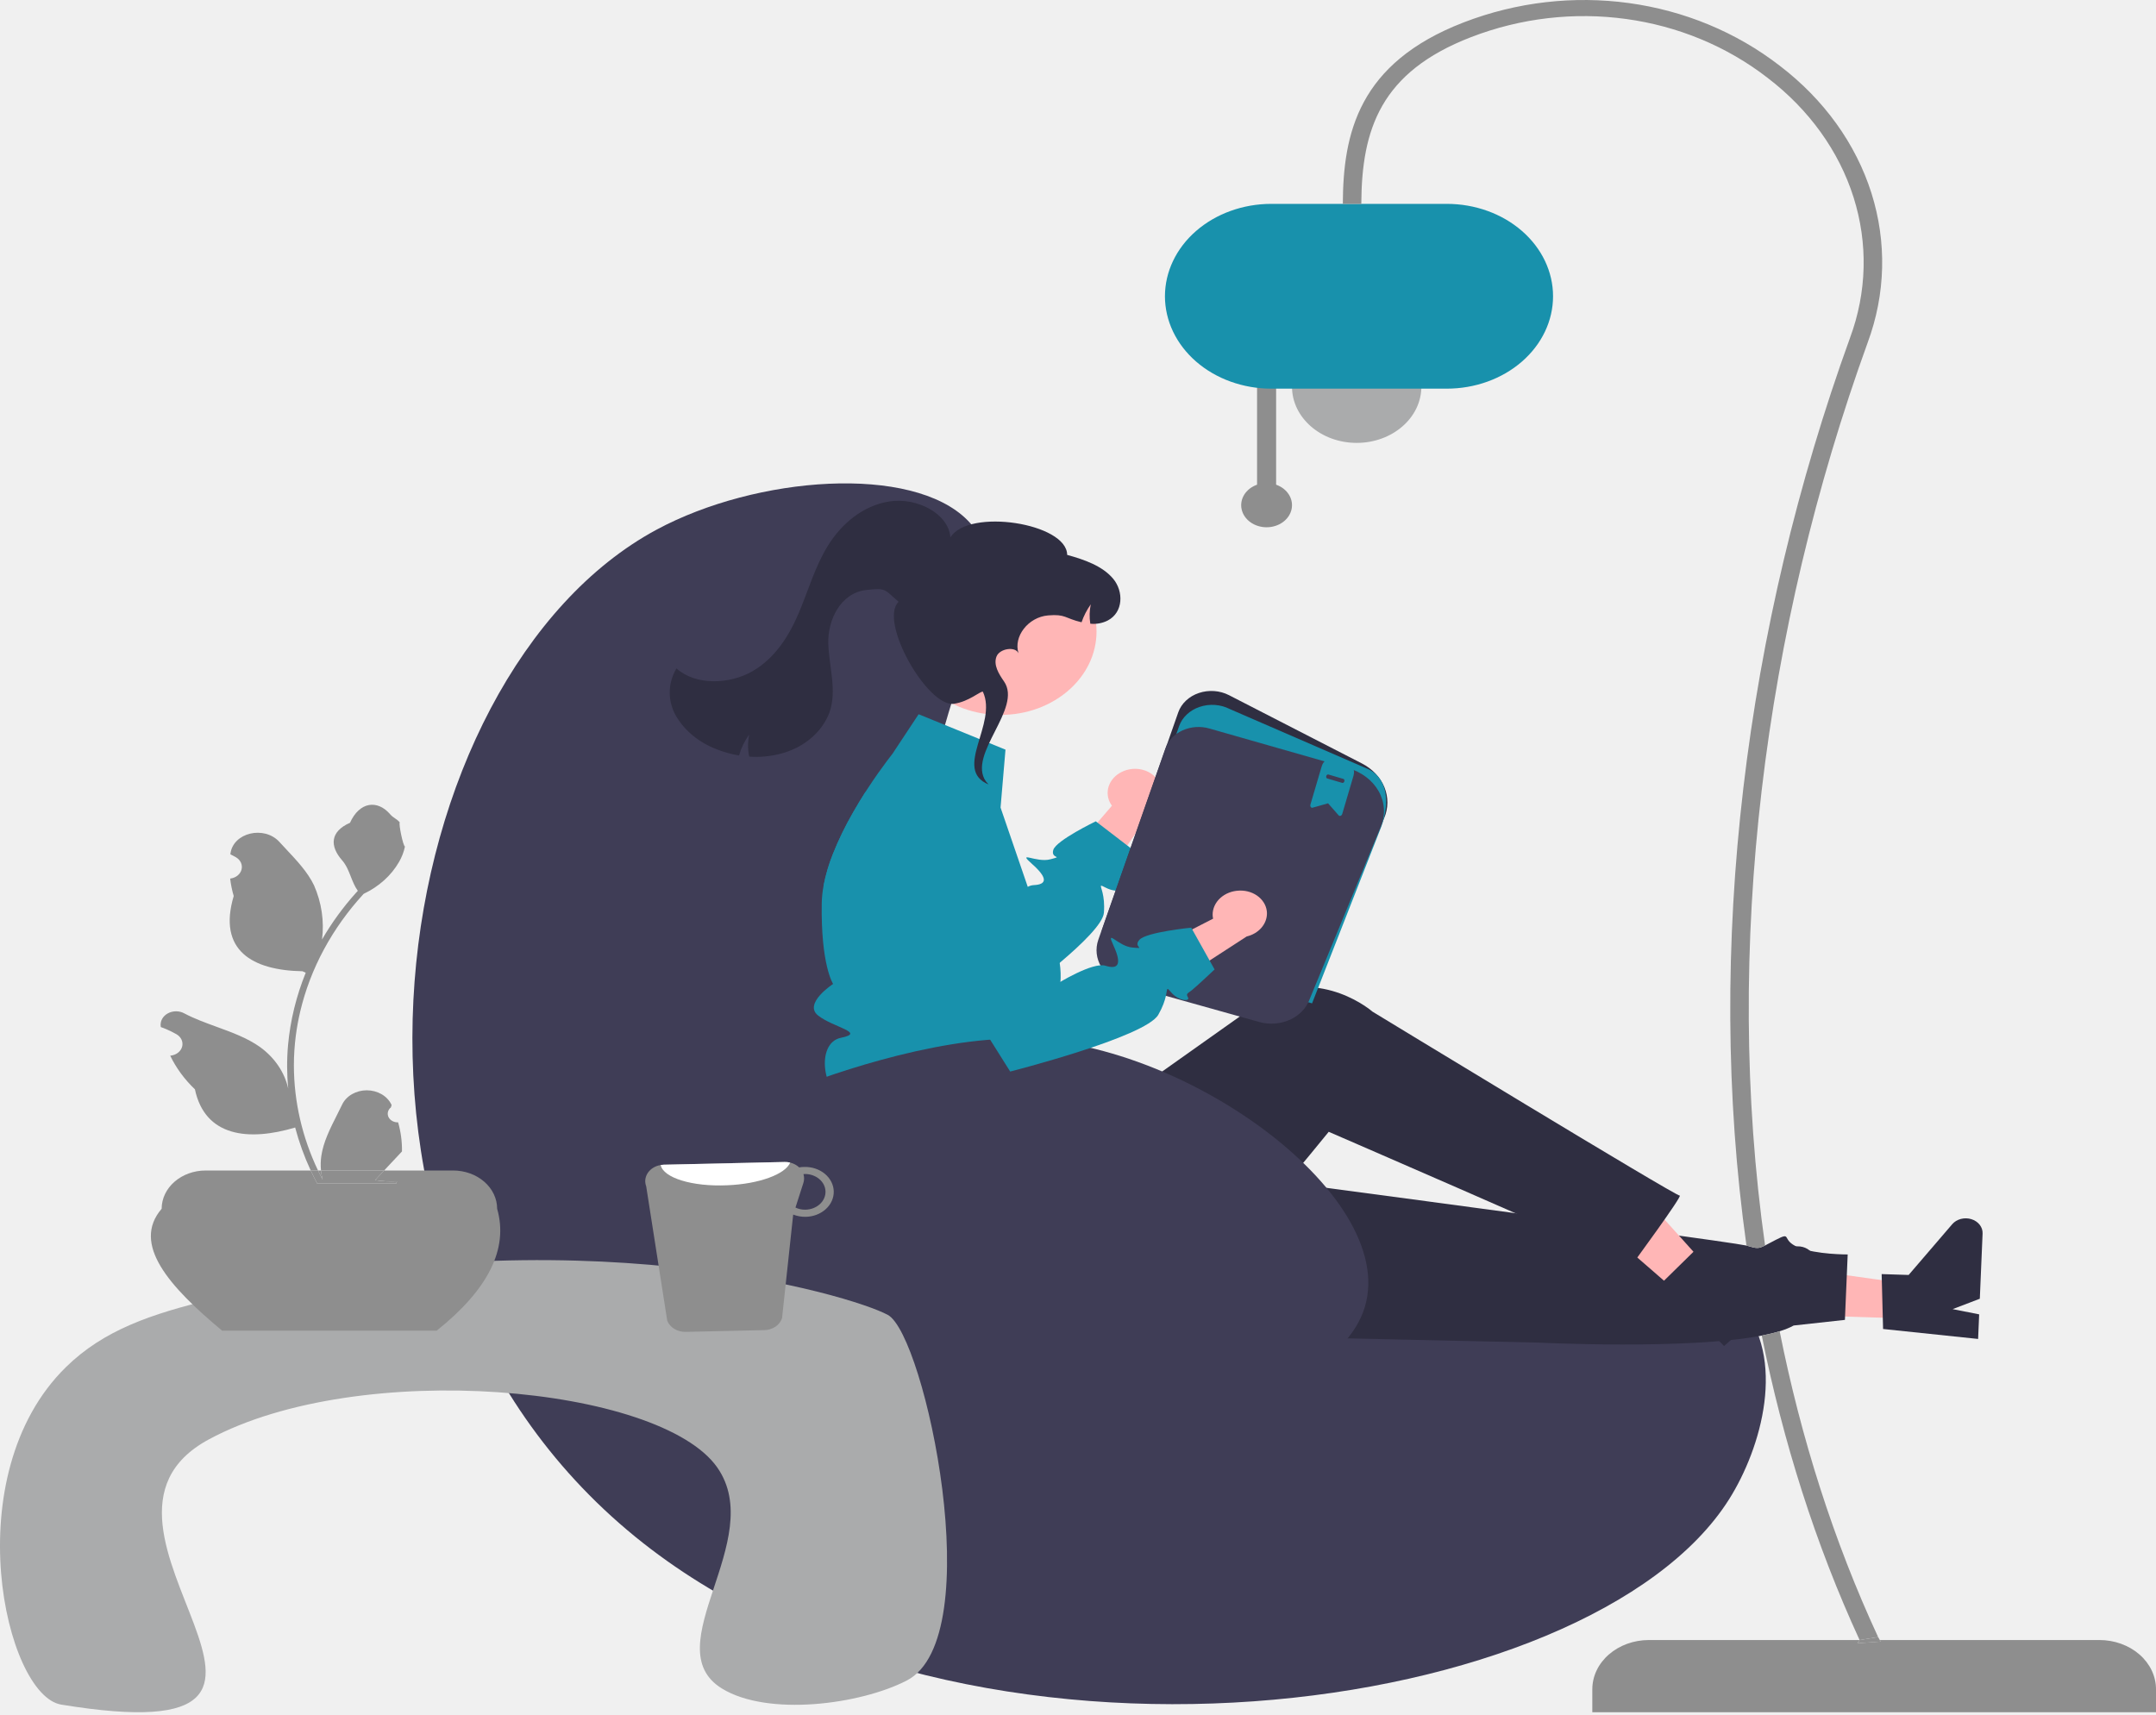
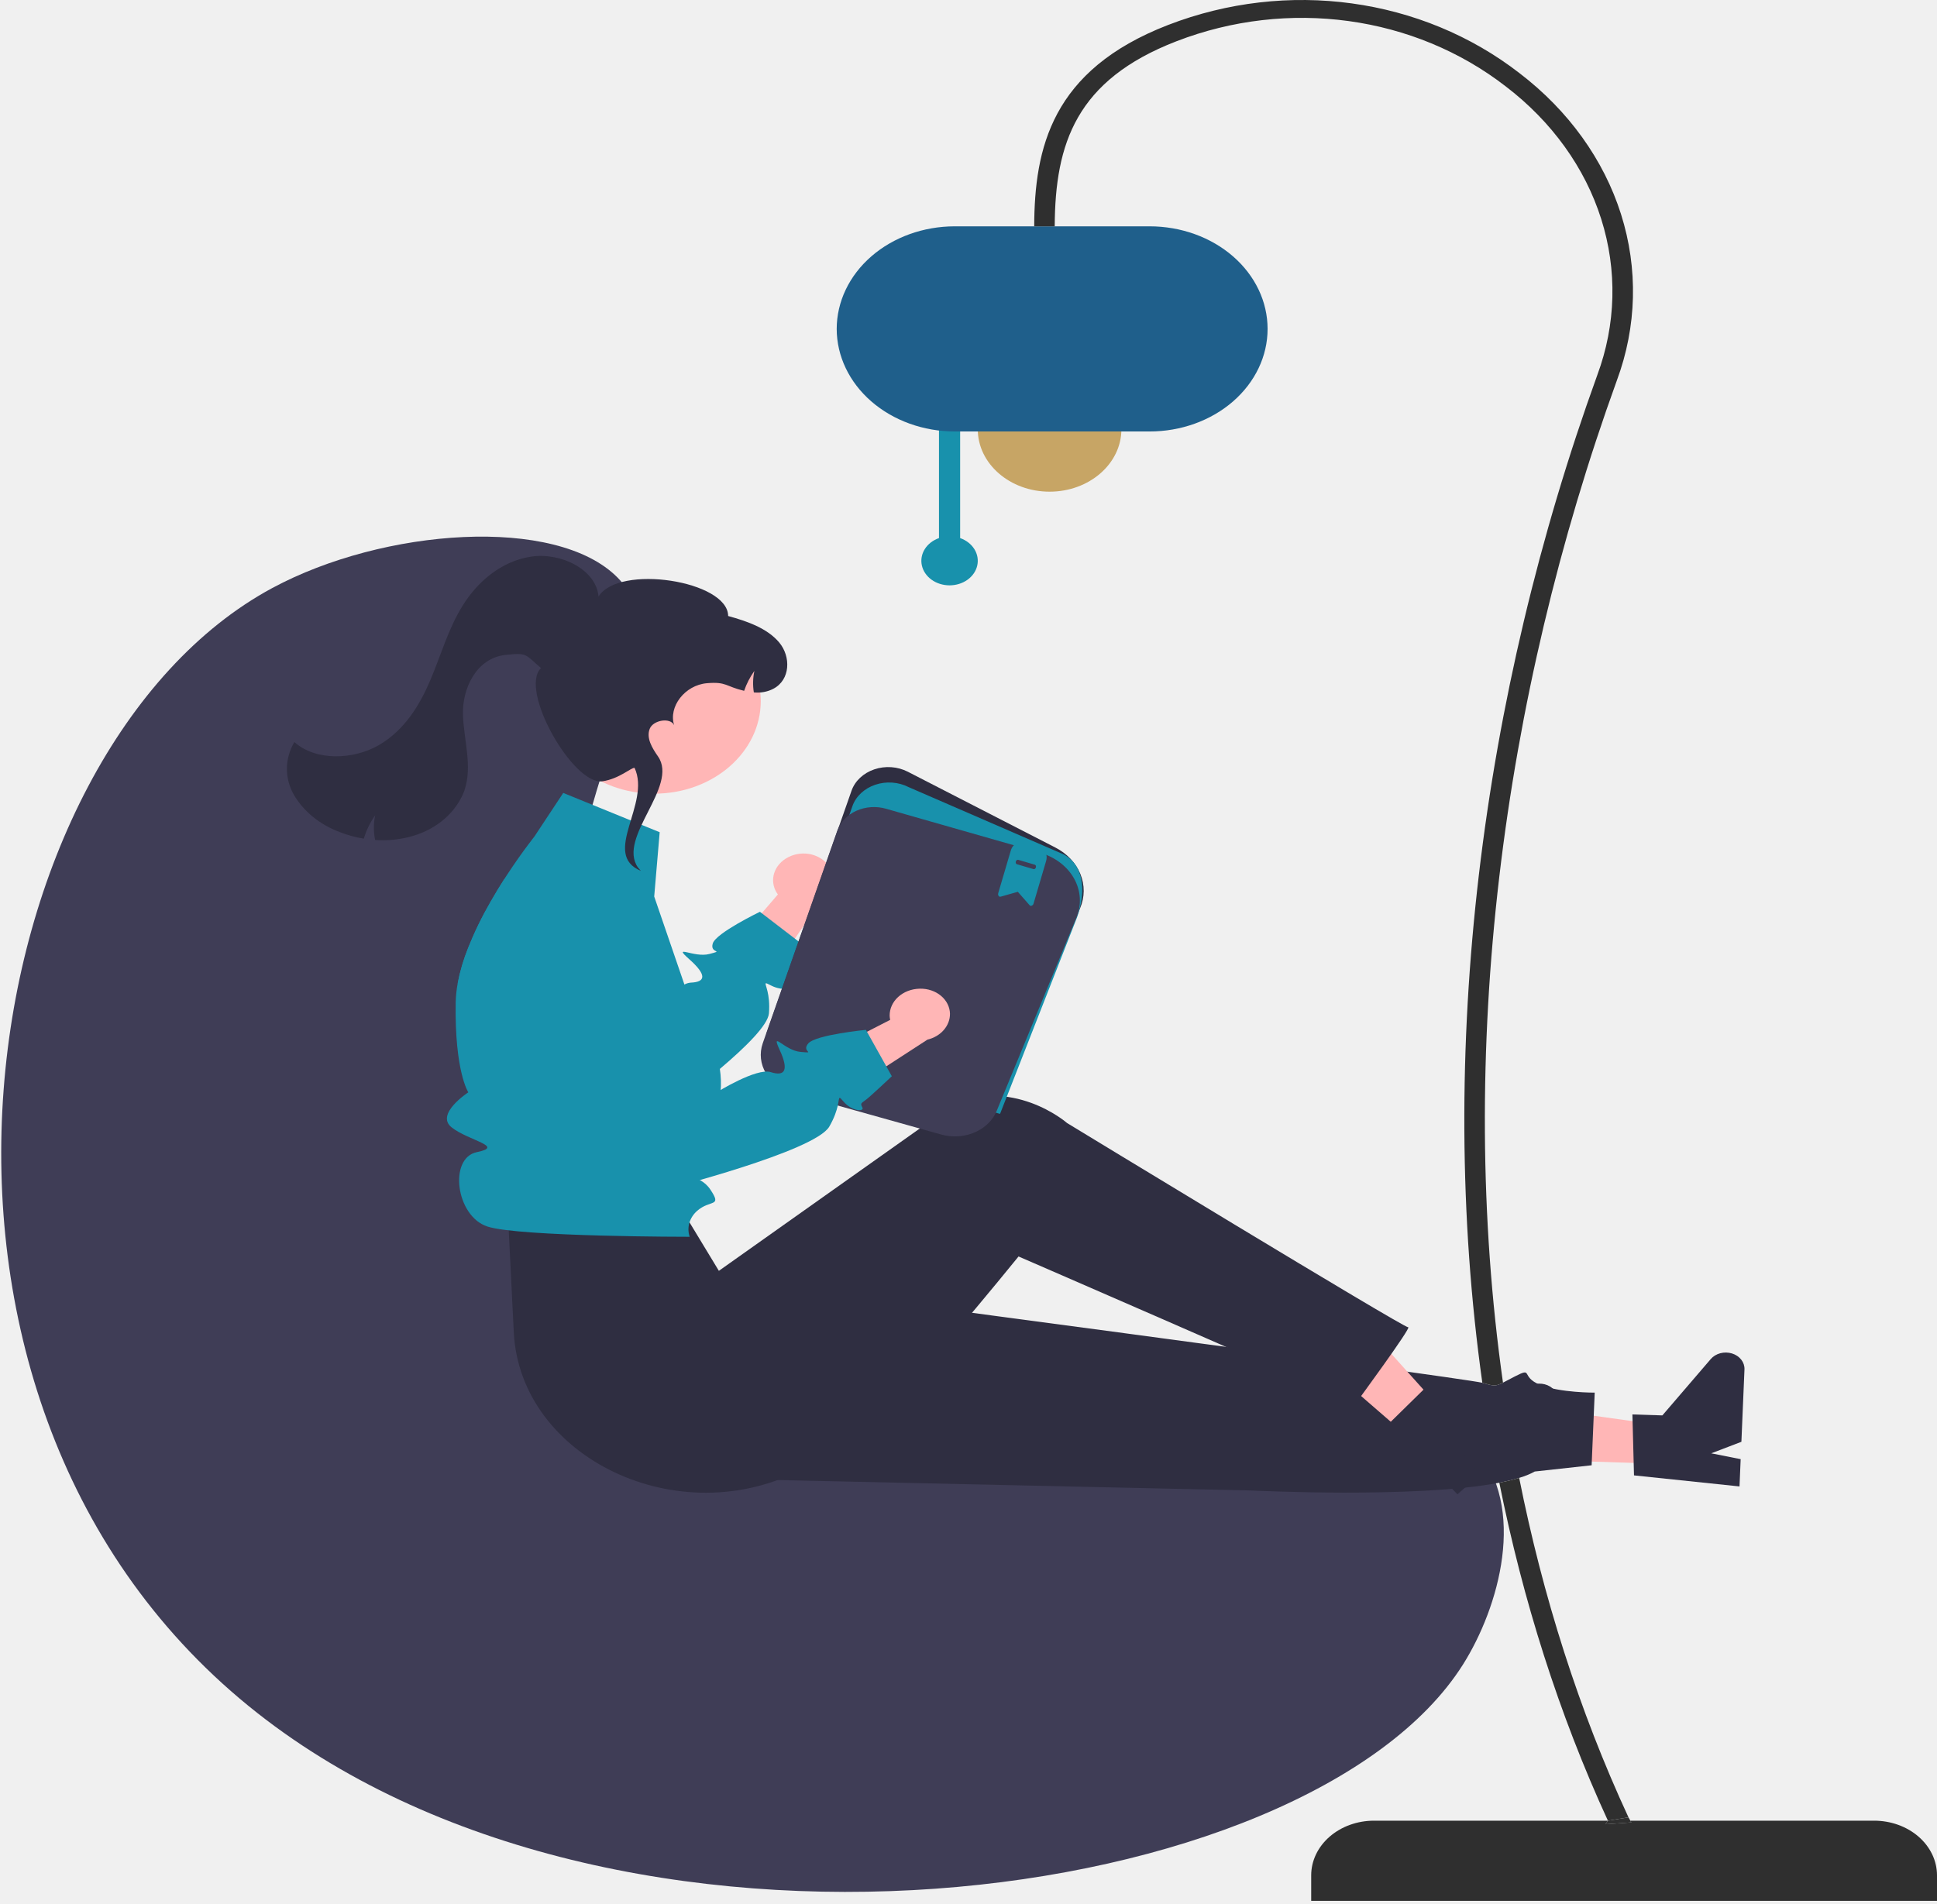
- <svg xmlns="http://www.w3.org/2000/svg" width="650" height="517" viewBox="0 0 650 517" fill="none">
-   <path d="M409.019 133.549C419.789 133.549 428.52 125.956 428.52 116.59C428.52 107.224 419.789 99.631 409.019 99.631C398.248 99.631 389.517 107.224 389.517 116.59C389.517 125.956 398.248 133.549 409.019 133.549Z" fill="#AAABAC" />
-   <path d="M378.985 146.154V114.021H384.73V146.154C386.378 146.734 387.743 147.794 388.591 149.153C389.439 150.512 389.717 152.085 389.377 153.603C389.038 155.12 388.102 156.488 386.73 157.471C385.358 158.454 383.635 158.992 381.858 158.992C380.08 158.992 378.357 158.454 376.985 157.471C375.613 156.488 374.677 155.12 374.338 153.603C373.998 152.085 374.276 150.512 375.124 149.153C375.972 147.794 377.337 146.734 378.985 146.154Z" fill="#8E8E8E" />
-   <path d="M351.211 89.335C351.221 81.948 354.599 74.866 360.605 69.643C366.612 64.42 374.755 61.482 383.249 61.474H404.841H410.413H436.181C444.678 61.474 452.827 64.409 458.836 69.634C464.844 74.859 468.219 81.945 468.219 89.335C468.219 96.724 464.844 103.81 458.836 109.035C452.827 114.26 444.678 117.196 436.181 117.196H383.249C374.755 117.187 366.612 114.249 360.605 109.026C354.599 103.803 351.221 96.721 351.211 89.335Z" fill="#1891AC" />
-   <path d="M276.632 261.868C281.946 202.739 309.119 174.567 291.72 156.9C275.053 139.977 228.107 143.472 197.958 159.711C116.637 203.511 86.845 378.079 191.491 463.369C290.932 544.416 479.393 518.458 521.275 452.122C531.047 436.644 538.811 409.511 524.508 393.078C488.999 352.28 359.897 426.176 302.497 379.957C268.48 352.566 273.715 294.318 276.632 261.868Z" fill="#3F3D56" />
-   <path d="M338.794 232.492C336.819 233.282 335.276 234.711 334.494 236.475C333.712 238.24 333.753 240.199 334.607 241.938C334.787 242.289 335 242.626 335.244 242.947L317.79 263.214L326.499 274.534L346.958 244.523C348.408 243.54 349.442 242.167 349.9 240.619C350.358 239.071 350.214 237.435 349.491 235.965C349.07 235.133 348.464 234.38 347.709 233.751C346.953 233.122 346.063 232.628 345.088 232.298C344.113 231.969 343.073 231.809 342.027 231.829C340.982 231.848 339.95 232.047 338.993 232.413C338.926 232.439 338.86 232.465 338.794 232.492Z" fill="#FFB6B6" />
-   <path d="M338.78 267.436C339.922 268.317 336.754 269.404 333.402 267.689C332.443 267.192 332.033 266.986 331.926 267.117C331.656 267.445 333.23 269.863 332.809 275.233C332.551 278.439 326.429 284.465 319.478 290.341C310.08 298.289 299.152 305.955 299.152 305.955L255.084 275.233L248.294 267.061C248.916 263.834 249.849 260.658 251.085 257.567C252.788 253.289 254.811 249.112 257.142 245.064C258.392 242.862 259.675 240.763 260.903 238.832L300.521 276.789C300.521 276.789 305.78 269.423 309.854 267.417C310.373 267.128 310.964 266.952 311.578 266.902C315.695 266.733 315.943 264.783 311.169 260.538C306.394 256.292 312.419 260.257 316.665 259.113C320.911 257.97 316.665 259.113 317.559 256.255C318.454 253.396 330.363 247.661 330.363 247.661L330.859 248.045L342.433 256.93C342.433 256.93 339.62 263.64 338.845 265.055C338.068 266.47 337.648 266.545 338.78 267.436Z" fill="#1891AC" />
-   <path d="M576.005 397.63L576.444 387.292L530.801 380.901L530.153 396.158L576.005 397.63Z" fill="#FFB6B6" />
-   <path d="M567.72 400.742L567.287 384.19L575.424 384.451L588.56 369.149C589.209 368.393 590.118 367.838 591.156 367.563C592.194 367.289 593.305 367.31 594.328 367.624C595.35 367.937 596.231 368.527 596.841 369.307C597.451 370.087 597.759 371.016 597.719 371.958L596.884 391.621L588.692 394.751L596.685 396.333L596.37 403.746L567.72 400.742Z" fill="#2F2E41" />
-   <path d="M319.12 401.654L463.689 404.842C463.689 404.842 508.562 407.096 531.147 402.732C533.131 402.349 534.944 401.914 536.539 401.423C538.202 400.91 539.628 400.335 540.766 399.691L556.213 397.996L557.05 378.265C557.05 378.265 547.604 378.325 542.174 376.125C536.743 373.925 540.518 371.232 535.34 373.88C533.908 374.612 532.914 375.166 532.141 375.558C530.117 376.586 529.602 376.509 526.706 375.629C526.666 375.616 526.607 375.602 526.531 375.585C519.026 373.925 339.128 350.079 339.128 350.079L319.12 401.654Z" fill="#2F2E41" />
-   <path d="M509.624 393.092L518.031 385.774L489.568 354.092L477.16 364.895L509.624 393.092Z" fill="#FFB6B6" />
-   <path d="M501.116 386.725L513.744 374.335L519.504 379.339L541.102 375.891C542.168 375.72 543.27 375.851 544.245 376.263C545.221 376.676 546.019 377.348 546.523 378.183C547.028 379.018 547.212 379.972 547.049 380.904C546.887 381.836 546.386 382.699 545.619 383.367L529.63 397.288L521.175 394.737L525.798 400.624L519.769 405.873L501.116 386.725Z" fill="#2F2E41" />
-   <path d="M262.083 332.801L263.52 361.855C265.212 396.057 308.525 416.757 342.111 398.9C342.73 398.571 343.351 398.23 343.975 397.877C343.975 397.877 356.707 394.903 356.321 390.194C355.934 385.485 359.045 383.193 361.797 384.478C364.55 385.762 400.591 341.281 400.591 341.281C400.591 341.281 475.473 373.764 491.993 381.41C491.993 381.41 507.524 360.292 506.398 360.513C505.272 360.735 413.76 305.035 413.76 305.035C413.76 305.035 398.852 291.914 380.359 300.577C379.973 301.85 380.303 301.894 380.303 301.894L319.212 345.183L310.581 330.927L262.083 332.801Z" fill="#2F2E41" />
-   <path d="M319.683 296.48C319.567 297.822 319.347 299.156 319.025 300.473C318.585 302.378 317.876 304.229 316.913 305.983C316.913 305.983 316.913 307.942 312.602 314.503C308.291 321.063 313.68 318.252 316.913 323.125C320.146 327.989 316.913 325.749 313.324 328.88C312.291 329.791 311.557 330.926 311.199 332.167C310.84 333.408 310.871 334.71 311.287 335.937C311.287 335.937 264.988 335.965 256.366 333.153C247.744 330.342 245.783 314.503 253.51 312.938C261.227 311.372 251.172 309.817 246.634 306.208C242.097 302.6 251.172 296.696 251.172 296.696C251.172 296.696 247.432 291.082 247.744 272.234C247.788 270.501 247.972 268.772 248.294 267.061C248.916 263.834 249.849 260.658 251.085 257.567C252.788 253.289 254.811 249.112 257.142 245.064C258.392 242.862 259.675 240.763 260.903 238.832C261.097 238.532 261.281 238.242 261.475 237.951C263.813 234.352 265.947 231.409 267.359 229.525C268.447 228.063 269.105 227.239 269.105 227.239L276.951 215.373L303.139 226.048L301.652 243.509L309.854 267.417L312.332 274.662C312.332 274.662 311.653 274.69 312.462 275.655C316.184 279.959 318.598 285.01 319.478 290.341C319.788 292.376 319.857 294.433 319.683 296.48Z" fill="#1891AC" />
-   <path d="M395.312 298.362L394.821 298.224L332.139 280.671L355.237 214.773C355.697 213.461 356.494 212.257 357.567 211.251C358.64 210.246 359.961 209.465 361.431 208.968C362.902 208.471 364.483 208.271 366.055 208.382C367.627 208.494 369.15 208.915 370.508 209.612L410.564 230.193C413.735 231.82 416.147 234.365 417.38 237.382C418.612 240.399 418.586 243.696 417.306 246.698L395.312 298.362Z" fill="#2F2E41" />
-   <path d="M395.567 302.551L332.381 284.857L355.479 218.959C355.939 217.647 356.735 216.443 357.808 215.437C358.881 214.432 360.203 213.651 361.673 213.154C363.144 212.657 364.724 212.457 366.297 212.569C367.869 212.68 369.392 213.101 370.75 213.799L412.718 232.02C419.023 235.259 418.876 243.641 415.948 250.519L395.567 302.551Z" fill="#1891AC" />
-   <path d="M389.241 307.321C387.786 308.034 386.176 308.477 384.514 308.621C382.851 308.765 381.173 308.606 379.585 308.156L339.198 296.846C336.099 295.965 333.519 294.066 332.009 291.554C330.499 289.042 330.178 286.115 331.115 283.4L351.363 225.633C351.768 224.479 352.433 223.407 353.321 222.479C354.208 221.552 355.299 220.788 356.531 220.232C357.762 219.676 359.109 219.34 360.492 219.242C361.875 219.145 363.266 219.289 364.584 219.665L406.437 231.616C408.431 232.185 410.274 233.096 411.857 234.295C413.439 235.494 414.729 236.957 415.651 238.597C416.573 240.237 417.107 242.021 417.222 243.843C417.338 245.666 417.032 247.49 416.323 249.208L394.674 301.696C393.702 304.079 391.773 306.076 389.241 307.321Z" fill="#3F3D56" />
-   <path d="M301.659 215.576C317.635 215.576 330.586 204.313 330.586 190.42C330.586 176.527 317.635 165.265 301.659 165.265C285.683 165.265 272.732 176.527 272.732 190.42C272.732 204.313 285.683 215.576 301.659 215.576Z" fill="#FFB6B6" />
-   <path d="M203.841 215.955C206.495 220.43 210.848 223.968 216.161 225.97C218.281 226.81 220.51 227.424 222.8 227.798C223.447 225.566 224.483 223.433 225.872 221.473C225.409 223.682 225.409 225.945 225.872 228.154C229.36 228.402 232.87 228.023 236.183 227.041C239.436 226.078 242.387 224.47 244.801 222.343C247.215 220.217 249.026 217.63 250.09 214.788C252.394 208.12 249.912 200.998 249.717 194.038C249.515 187.077 253.316 178.752 261.262 177.891C267.314 177.234 266.565 177.744 270.914 181.461C264.831 187.337 279.659 213.36 287.615 212.21C292.114 211.56 295.424 208.455 296.314 208.562C300.869 218.265 287.165 232.025 298.034 236.542L297.228 235.614C291.539 227.441 308.373 213.636 302.684 205.463C301.098 203.176 299.448 200.496 300.43 197.966C301.361 195.561 306.078 194.8 307.073 196.989C305.455 191.972 309.971 186.084 315.97 185.572C321.298 185.115 320.991 186.436 326.071 187.641C326.721 185.737 327.656 183.917 328.854 182.227C328.448 184.155 328.398 186.127 328.706 188.069C330.538 188.259 332.392 187.918 333.978 187.099C338.67 184.653 338.81 178.339 335.587 174.496C332.358 170.653 326.95 168.755 321.732 167.319C321.684 157.723 291.992 153.13 286.531 162.051C285.969 154.827 276.447 149.961 268.244 151.188C260.042 152.416 253.57 158.135 249.625 164.511C245.68 170.881 243.722 178.014 240.834 184.799C237.947 191.585 233.819 198.351 226.904 202.377C219.99 206.397 209.715 206.763 203.942 201.551C202.625 203.776 201.93 206.24 201.912 208.743C201.895 211.245 202.556 213.716 203.841 215.955Z" fill="#2F2E41" />
-   <path d="M233.523 330.99C234.121 330.574 234.77 330.217 235.459 329.924C246.531 325.132 280.963 312.693 307.886 313.203C359.687 314.185 425.612 363.902 410.269 397.288C398.595 422.692 340.554 437.145 298.186 425.586C238.832 409.391 215.404 343.553 233.523 330.99Z" fill="#3F3D56" />
-   <path d="M18.471 514.008C1.544 511.231 -13.439 444.915 19.864 412.255C31.274 401.065 45.507 396.194 64.439 391.662C173.405 365.574 256.515 390.437 267.684 396.507C278.828 402.564 298.364 493.822 273.382 506.74C259.326 514.008 231.467 517.642 217.664 509.162C197.353 496.686 231.445 464.322 216.271 442.538C199.052 417.818 108.379 409.491 62.92 434.059C14.419 460.27 114.459 529.755 18.471 514.008Z" fill="#AAABAC" />
-   <path d="M201.161 398.244C201.555 399.243 202.304 400.107 203.298 400.713C204.293 401.319 205.483 401.635 206.698 401.616L230.421 401.085C231.644 401.065 232.826 400.7 233.792 400.047C234.757 399.393 235.453 398.485 235.776 397.459L239.133 366.242C240.324 366.711 241.621 366.943 242.928 366.92C245.222 366.87 247.399 366.029 248.98 364.583C250.562 363.137 251.418 361.205 251.36 359.21C251.302 357.215 250.336 355.322 248.673 353.947C247.011 352.572 244.788 351.827 242.494 351.877C241.972 351.876 241.45 351.923 240.939 352.018C240.384 351.495 239.708 351.079 238.957 350.797C238.205 350.515 237.393 350.373 236.575 350.38L200.083 351.2C199.781 351.209 199.48 351.242 199.183 351.297C198.383 351.427 197.624 351.704 196.957 352.11C196.291 352.516 195.732 353.042 195.318 353.652C194.905 354.262 194.646 354.941 194.56 355.645C194.474 356.349 194.563 357.061 194.819 357.733L201.161 398.244ZM239.822 364.122L242.211 356.683C242.482 355.824 242.489 354.917 242.229 354.055C242.345 354.055 242.447 354.007 242.563 354.007C244.201 353.978 245.785 354.514 246.968 355.499C248.152 356.484 248.838 357.837 248.876 359.261C248.914 360.685 248.302 362.065 247.173 363.097C246.044 364.129 244.49 364.729 242.853 364.767C241.794 364.795 240.746 364.573 239.822 364.122Z" fill="#8E8E8E" />
-   <path d="M199.183 351.297C199.961 355.163 208.701 357.88 219.212 357.408C228.876 357.021 236.779 354.069 238.226 350.572C237.691 350.434 237.133 350.369 236.575 350.38L200.083 351.2C199.781 351.209 199.48 351.242 199.183 351.297Z" fill="white" />
-   <path d="M373.63 268.55C371.458 268.619 369.402 269.423 367.9 270.79C366.398 272.157 365.569 273.979 365.589 275.87C365.6 276.254 365.647 276.637 365.731 277.014L340.657 289.887L343.692 303.25L375.848 282.386C377.62 281.963 379.182 281.042 380.29 279.766C381.397 278.49 381.988 276.931 381.969 275.333C381.948 274.423 381.722 273.526 381.303 272.693C380.884 271.86 380.28 271.106 379.526 270.476C378.772 269.845 377.882 269.35 376.908 269.019C375.934 268.687 374.895 268.526 373.849 268.544C373.776 268.545 373.703 268.547 373.63 268.55Z" fill="#FFB6B6" />
-   <path d="M353.09 299.239C352.42 298.458 352.131 298.13 351.979 298.22C351.586 298.426 351.964 301.187 349.203 305.999C345.315 312.758 304.554 323.111 304.554 323.111L277.461 280.01L269.853 251.866C269.586 250.885 269.457 249.88 269.468 248.871C276.251 244.72 283.456 241.114 290.991 238.097C294.002 239.583 296.298 241.961 297.458 244.797L318.716 296.641C318.716 296.641 329.412 289.99 333.292 291.211C337.166 292.439 338.266 290.717 335.734 285.203C333.202 279.688 337.003 285.364 341.426 285.725C345.857 286.091 341.426 285.725 343.519 283.385C345.612 281.045 359.145 279.729 359.145 279.729L359.433 280.251L364.677 289.633L366.178 292.328C366.178 292.328 360.619 297.574 359.277 298.619C357.929 299.673 357.513 299.6 358.173 300.799C358.824 301.994 355.42 301.939 353.09 299.239Z" fill="#1891AC" />
-   <path fill-rule="evenodd" clip-rule="evenodd" d="M118.288 338.029C118.807 338.314 119.414 338.455 120.028 338.43C120.846 341.298 121.236 344.246 121.189 347.2L121.188 347.202C120.74 347.684 120.289 348.165 119.839 348.646C119.39 349.126 118.941 349.605 118.494 350.086C118.46 350.125 118.422 350.162 118.383 350.197C117.525 351.113 116.666 352.032 115.808 352.952H96.777C96.633 351.516 96.661 350.068 96.864 348.633C97.465 344.389 99.518 340.321 101.55 336.295C102.091 335.222 102.631 334.152 103.142 333.083C103.749 331.809 104.775 330.72 106.092 329.952C107.409 329.184 108.957 328.772 110.543 328.767C112.128 328.762 113.68 329.164 115.003 329.923C116.327 330.683 117.362 331.765 117.981 333.035C118.008 333.092 118.035 333.148 118.062 333.205L117.857 333.915C117.406 334.278 117.094 334.752 116.963 335.274C116.833 335.796 116.89 336.34 117.127 336.833C117.364 337.326 117.769 337.743 118.288 338.029ZM95.878 352.952H96.777C96.871 353.892 97.04 354.827 97.282 355.75C96.794 354.824 96.326 353.891 95.878 352.952ZM93.678 352.952C94.295 354.281 94.951 355.597 95.645 356.899H119.432C119.501 356.712 119.565 356.521 119.628 356.332C119.642 356.289 119.656 356.245 119.671 356.202C117.469 356.323 115.258 356.208 113.089 355.861C113.995 354.894 114.901 353.923 115.808 352.952H136.616C140.134 352.952 143.508 354.167 145.995 356.331C148.483 358.494 149.881 361.428 149.881 364.488C153.36 376.615 147.144 388.873 131.641 401.257H66.975C51.012 387.953 39.598 375.131 48.736 364.488C48.736 361.428 50.133 358.494 52.621 356.331C55.109 354.167 58.483 352.952 62.001 352.952H93.678ZM93.678 352.952H95.878C91.096 342.923 88.62 332.165 88.602 321.289C88.601 318.304 88.792 315.321 89.174 312.355C89.489 309.923 89.927 307.508 90.487 305.111C93.542 292.103 100.102 279.912 109.627 269.537C114.237 267.35 117.966 263.986 120.31 259.899C121.159 258.429 121.759 256.861 122.092 255.242C121.572 255.302 120.131 248.414 120.523 247.991C120.146 247.493 119.613 247.126 119.078 246.756C118.585 246.416 118.089 246.074 117.71 245.626C113.773 240.985 108.349 241.795 105.518 248.103C99.469 250.757 99.41 255.16 103.122 259.394C104.399 260.851 105.08 262.587 105.764 264.329C106.345 265.809 106.928 267.293 107.879 268.618C107.82 268.684 107.759 268.75 107.699 268.815C107.651 268.867 107.604 268.918 107.556 268.969C107.447 269.086 107.338 269.203 107.231 269.322C103.335 273.679 99.939 278.358 97.092 283.291C97.784 277.764 96.958 272.174 94.681 266.979C92.799 263.03 89.574 259.59 86.382 256.184C85.661 255.415 84.941 254.647 84.239 253.876C79.664 248.849 70.282 251.043 69.476 257.415L69.467 257.492L69.453 257.6C70.019 257.878 70.573 258.172 71.115 258.484C71.796 258.879 72.323 259.445 72.628 260.105C72.933 260.766 73.002 261.491 72.825 262.186C72.648 262.882 72.233 263.514 71.636 264.001C71.038 264.487 70.286 264.806 69.477 264.914L69.394 264.925C69.595 266.699 69.952 268.456 70.46 270.182C65.573 286.616 76.123 292.601 91.186 292.87C91.255 292.901 91.324 292.932 91.393 292.962L91.41 292.97L91.439 292.983C91.684 293.093 91.927 293.202 92.175 293.307C89.315 300.356 87.52 307.698 86.838 315.15C86.451 319.546 86.474 323.962 86.906 328.354L86.88 328.199C85.789 323.314 82.792 318.907 78.397 315.721C74.6 313.008 69.891 311.292 65.23 309.594C61.877 308.372 58.549 307.159 55.603 305.591C54.854 305.173 53.984 304.95 53.094 304.948C52.205 304.946 51.333 305.166 50.583 305.58C49.832 305.995 49.233 306.588 48.857 307.289C48.481 307.99 48.343 308.77 48.46 309.537C48.469 309.591 48.479 309.646 48.489 309.7C49.538 310.072 50.561 310.5 51.549 310.983C52.115 311.26 52.669 311.555 53.211 311.867C53.891 312.262 54.419 312.827 54.724 313.488C55.029 314.149 55.097 314.874 54.92 315.569C54.743 316.264 54.329 316.897 53.731 317.383C53.134 317.87 52.382 318.189 51.572 318.297L51.489 318.308C51.43 318.316 51.379 318.323 51.319 318.331C53.113 322.055 55.631 325.484 58.762 328.466C61.817 342.811 74.94 344.172 88.978 339.995H88.986C90.156 344.417 91.725 348.749 93.678 352.952Z" fill="#8E8E8E" />
-   <path d="M95.645 356.899H119.432C119.501 356.712 119.565 356.521 119.628 356.332L119.671 356.202C117.469 356.323 115.258 356.208 113.089 355.861C113.995 354.894 114.901 353.923 115.808 352.952H96.777C96.871 353.892 97.04 354.827 97.282 355.75C96.794 354.824 96.326 353.891 95.878 352.952H93.678C94.295 354.281 94.951 355.597 95.645 356.899Z" fill="#8E8E8E" />
-   <path d="M532.141 375.558C519.474 286.007 531.788 189.769 563.066 103.334C568.496 88.698 568.888 73.002 564.193 58.175C559.498 43.348 549.922 30.038 536.642 19.883C510.111 -0.706 473.533 -5.722 441.178 6.792C409.543 19.029 404.925 40.26 404.841 61.474H410.413C410.513 38.913 416.272 21.73 443.443 11.219C473.767 -0.509 508.057 4.195 532.932 23.499C545.405 33.037 554.4 45.538 558.809 59.464C563.219 73.389 562.851 88.132 557.751 101.879C526.224 189.003 513.914 285.652 526.531 375.585C526.607 375.602 526.666 375.616 526.706 375.629C529.602 376.509 530.117 376.586 532.141 375.558Z" fill="#8E8E8E" />
-   <path d="M536.539 401.423C534.944 401.914 533.131 402.349 531.147 402.732C537.555 434.68 547.295 465.535 560.635 494.531L566.221 493.626C552.738 464.523 542.942 433.523 536.539 401.423Z" fill="#8E8E8E" />
-   <path d="M480.06 509.377V516.304H500.213H510.846H515.932H521.265H566.323H650V509.377C650 505.44 648.201 501.663 645 498.879C641.798 496.095 637.455 494.531 632.928 494.531H566.734L567 495L560 495.5L560.635 494.531H497.132C492.604 494.531 488.262 496.095 485.06 498.879C481.858 501.663 480.06 505.44 480.06 509.377Z" fill="#8E8E8E" />
-   <path d="M560 495.5L567 495L566.734 494.531L566.221 493.626L560.635 494.531L560 495.5Z" fill="#8E8E8E" />
+ <svg xmlns="http://www.w3.org/2000/svg" width="526" height="517" viewBox="0 0 526 517" fill="none">
+   <path d="M285.019 133.549C295.789 133.549 304.52 125.956 304.52 116.59C304.52 107.224 295.789 99.631 285.019 99.631C274.248 99.631 265.517 107.224 265.517 116.59C265.517 125.956 274.248 133.549 285.019 133.549Z" fill="#C7A565" />
+   <path d="M254.985 146.154V130.088V114.021H260.73V146.154C262.378 146.734 263.743 147.794 264.591 149.153C265.439 150.512 265.717 152.085 265.377 153.603C265.038 155.12 264.102 156.488 262.73 157.471C261.358 158.454 259.635 158.992 257.857 158.992C256.08 158.992 254.357 158.454 252.985 157.471C251.613 156.488 250.677 155.12 250.338 153.603C249.998 152.085 250.276 150.512 251.124 149.153C251.972 147.794 253.337 146.734 254.985 146.154Z" fill="#1891AC" />
+   <path d="M227.211 89.335C227.221 81.948 230.599 74.866 236.605 69.643C242.611 64.42 250.755 61.482 259.249 61.474H280.841H286.413H312.181C320.678 61.474 328.827 64.409 334.835 69.634C340.844 74.859 344.219 81.945 344.219 89.335C344.219 96.724 340.844 103.81 334.835 109.035C328.827 114.26 320.678 117.196 312.181 117.196H259.249C250.755 117.187 242.611 114.249 236.605 109.026C230.599 103.803 227.221 96.721 227.211 89.335Z" fill="#1F5F8B" />
+   <path d="M152.632 261.868C157.946 202.739 185.119 174.567 167.72 156.9C151.053 139.977 104.107 143.472 73.958 159.711C-7.363 203.511 -37.156 378.079 67.491 463.369C166.932 544.416 355.393 518.458 397.275 452.122C407.047 436.644 414.811 409.511 400.508 393.078C364.999 352.28 235.897 426.176 178.497 379.957C144.48 352.566 149.715 294.318 152.632 261.868Z" fill="#3F3D56" />
+   <path d="M214.794 232.492C212.819 233.282 211.276 234.711 210.494 236.475C209.712 238.24 209.753 240.199 210.607 241.938C210.787 242.289 211 242.626 211.244 242.947L193.79 263.214L202.499 274.534L222.958 244.523C224.408 243.54 225.442 242.167 225.9 240.619C226.358 239.071 226.214 237.435 225.491 235.965C225.07 235.133 224.464 234.38 223.708 233.751C222.953 233.122 222.062 232.628 221.088 232.298C220.113 231.969 219.073 231.809 218.027 231.829C216.981 231.848 215.95 232.047 214.993 232.413C214.926 232.439 214.86 232.465 214.794 232.492Z" fill="#FFB6B6" />
+   <path d="M214.78 267.436C215.922 268.317 212.754 269.404 209.402 267.689C208.443 267.192 208.033 266.986 207.925 267.117C207.656 267.445 209.229 269.863 208.809 275.233C208.55 278.439 202.429 284.465 195.478 290.341C186.08 298.289 175.152 305.955 175.152 305.955L131.084 275.233L124.294 267.061C124.916 263.834 125.849 260.658 127.085 257.567C128.788 253.289 130.811 249.112 133.142 245.064C134.392 242.862 135.675 240.763 136.903 238.832L176.521 276.789C176.521 276.789 181.78 269.423 185.854 267.417C186.373 267.128 186.964 266.952 187.578 266.902C191.695 266.733 191.943 264.783 187.168 260.538C182.394 256.292 188.419 260.257 192.665 259.113C196.911 257.97 192.665 259.113 193.559 256.255C194.454 253.396 206.363 247.661 206.363 247.661L206.859 248.045L218.433 256.93C218.433 256.93 215.62 263.64 214.844 265.055C214.068 266.47 213.648 266.545 214.78 267.436Z" fill="#1891AC" />
+   <path d="M452.005 397.63L452.444 387.292L406.801 380.901L406.153 396.158L452.005 397.63Z" fill="#FFB6B6" />
+   <path d="M443.72 400.742L443.287 384.19L451.424 384.451L464.56 369.149C465.209 368.393 466.118 367.838 467.156 367.563C468.194 367.289 469.305 367.31 470.328 367.624C471.35 367.937 472.231 368.527 472.841 369.307C473.451 370.087 473.759 371.016 473.719 371.958L472.884 391.621L464.692 394.751L472.684 396.333L472.37 403.746L443.72 400.742Z" fill="#2F2E41" />
+   <path d="M195.12 401.654L339.689 404.842C339.689 404.842 384.562 407.096 407.146 402.732C409.131 402.349 410.944 401.914 412.539 401.423C414.202 400.91 415.628 400.335 416.766 399.691L432.213 397.996L433.05 378.265C433.05 378.265 423.604 378.325 418.174 376.125C412.743 373.925 416.517 371.232 411.34 373.88C409.908 374.612 408.914 375.166 408.14 375.558C406.117 376.586 405.602 376.509 402.706 375.629C402.665 375.616 402.607 375.602 402.531 375.585C395.026 373.925 215.128 350.079 215.128 350.079L195.12 401.654Z" fill="#2F2E41" />
+   <path d="M385.623 393.092L394.031 385.774L365.568 354.092L353.16 364.895L385.623 393.092Z" fill="#FFB6B6" />
+   <path d="M377.116 386.725L389.743 374.335L395.504 379.339L417.102 375.891C418.168 375.72 419.27 375.851 420.245 376.263C421.22 376.676 422.019 377.348 422.523 378.183C423.027 379.018 423.212 379.972 423.049 380.904C422.887 381.836 422.385 382.699 421.619 383.367L405.63 397.288L397.175 394.737L401.798 400.624L395.769 405.873L377.116 386.725Z" fill="#2F2E41" />
+   <path d="M138.083 332.801L139.52 361.855C141.212 396.057 184.525 416.757 218.111 398.9C218.73 398.571 219.351 398.23 219.974 397.877C219.974 397.877 232.707 394.903 232.32 390.194C231.934 385.485 235.044 383.193 237.797 384.478C240.55 385.762 276.591 341.281 276.591 341.281C276.591 341.281 351.473 373.764 367.993 381.41C367.993 381.41 383.524 360.292 382.398 360.513C381.272 360.735 289.76 305.035 289.76 305.035C289.76 305.035 274.852 291.914 256.358 300.577C255.973 301.85 256.303 301.894 256.303 301.894L195.212 345.183L186.58 330.927L138.083 332.801Z" fill="#2F2E41" />
+   <path d="M195.682 296.48C195.566 297.822 195.347 299.156 195.025 300.473C194.585 302.378 193.876 304.229 192.913 305.983C192.913 305.983 192.913 307.942 188.602 314.503C184.291 321.063 189.68 318.252 192.913 323.125C196.146 327.989 192.913 325.749 189.324 328.88C188.291 329.791 187.557 330.926 187.199 332.167C186.84 333.408 186.871 334.71 187.287 335.937C187.287 335.937 140.988 335.965 132.366 333.153C123.744 330.342 121.783 314.503 129.51 312.938C137.227 311.372 127.171 309.817 122.634 306.208C118.097 302.6 127.171 296.696 127.171 296.696C127.171 296.696 123.432 291.082 123.744 272.234C123.788 270.501 123.972 268.772 124.294 267.061C124.916 263.834 125.849 260.658 127.085 257.567C128.788 253.289 130.811 249.112 133.142 245.064C134.392 242.862 135.675 240.763 136.903 238.832C137.097 238.532 137.28 238.242 137.474 237.951C139.813 234.352 141.947 231.409 143.359 229.525C144.447 228.063 145.105 227.239 145.105 227.239L152.951 215.373L179.139 226.048L177.652 243.509L185.854 267.417L188.332 274.662C188.332 274.662 187.653 274.69 188.462 275.655C192.184 279.959 194.597 285.01 195.478 290.341C195.788 292.376 195.857 294.433 195.682 296.48Z" fill="#1891AC" />
+   <path d="M271.312 298.362L270.821 298.224L208.139 280.671L231.237 214.773C231.697 213.461 232.493 212.257 233.566 211.251C234.639 210.246 235.961 209.465 237.431 208.968C238.902 208.471 240.482 208.271 242.055 208.382C243.627 208.494 245.15 208.915 246.508 209.612L286.564 230.193C289.735 231.82 292.147 234.365 293.379 237.382C294.612 240.399 294.586 243.696 293.306 246.698L271.312 298.362Z" fill="#2F2E41" />
+   <path d="M271.567 302.551L208.381 284.857L231.479 218.959C231.939 217.647 232.735 216.443 233.808 215.437C234.881 214.432 236.203 213.651 237.673 213.154C239.143 212.657 240.724 212.457 242.297 212.569C243.869 212.68 245.391 213.101 246.75 213.799L288.718 232.02C295.023 235.259 294.876 243.641 291.948 250.519L271.567 302.551Z" fill="#1891AC" />
+   <path d="M265.241 307.321C263.786 308.034 262.176 308.477 260.514 308.621C258.851 308.765 257.173 308.606 255.584 308.156L215.197 296.846C212.099 295.965 209.519 294.066 208.009 291.554C206.498 289.042 206.178 286.115 207.115 283.4L227.363 225.633C227.768 224.479 228.433 223.407 229.32 222.479C230.208 221.552 231.299 220.788 232.531 220.232C233.762 219.676 235.109 219.34 236.492 219.242C237.875 219.145 239.266 219.289 240.584 219.665L282.437 231.616C284.431 232.185 286.274 233.096 287.857 234.295C289.439 235.494 290.729 236.957 291.651 238.597C292.573 240.237 293.107 242.021 293.222 243.843C293.338 245.666 293.032 247.49 292.323 249.208L270.674 301.696C269.702 304.079 267.772 306.076 265.241 307.321Z" fill="#3F3D56" />
+   <path d="M177.659 215.576C193.635 215.576 206.586 204.313 206.586 190.42C206.586 176.527 193.635 165.265 177.659 165.265C161.683 165.265 148.732 176.527 148.732 190.42C148.732 204.313 161.683 215.576 177.659 215.576Z" fill="#FFB6B6" />
+   <path d="M79.841 215.955C82.495 220.43 86.848 223.968 92.161 225.97C94.281 226.81 96.51 227.424 98.799 227.798C99.447 225.566 100.483 223.433 101.872 221.473C101.409 223.682 101.409 225.945 101.872 228.154C105.36 228.402 108.87 228.023 112.183 227.041C115.436 226.078 118.387 224.47 120.801 222.343C123.215 220.217 125.026 217.63 126.09 214.788C128.394 208.12 125.912 200.998 125.717 194.038C125.515 187.077 129.316 178.752 137.262 177.891C143.313 177.234 142.565 177.744 146.913 181.461C140.831 187.337 155.659 213.36 163.615 212.21C168.114 211.56 171.424 208.455 172.313 208.562C176.869 218.265 163.165 232.025 174.034 236.542L173.228 235.614C167.539 227.441 184.373 213.636 178.684 205.463C177.098 203.176 175.448 200.496 176.43 197.966C177.361 195.561 182.078 194.8 183.073 196.989C181.455 191.972 185.971 186.084 191.969 185.572C197.298 185.115 196.991 186.436 202.071 187.641C202.721 185.737 203.656 183.917 204.854 182.227C204.448 184.155 204.398 186.127 204.706 188.069C206.538 188.259 208.392 187.918 209.978 187.099C214.67 184.653 214.81 178.339 211.587 174.496C208.358 170.653 202.949 168.755 197.732 167.319C197.684 157.723 167.992 153.13 162.531 162.051C161.969 154.827 152.447 149.961 144.244 151.188C136.041 152.416 129.57 158.135 125.625 164.511C121.68 170.881 119.722 178.014 116.834 184.799C113.946 191.585 109.819 198.351 102.904 202.377C95.99 206.397 85.714 206.763 79.942 201.551C78.625 203.776 77.93 206.24 77.912 208.743C77.895 211.245 78.555 213.716 79.841 215.955Z" fill="#2F2E41" />
+   <path d="M249.63 268.55C247.457 268.619 245.402 269.423 243.9 270.79C242.398 272.157 241.569 273.979 241.589 275.87C241.6 276.254 241.647 276.637 241.731 277.014L216.657 289.887L219.692 303.25L251.848 282.386C253.62 281.963 255.182 281.042 256.29 279.766C257.397 278.49 257.987 276.931 257.969 275.333C257.948 274.423 257.722 273.526 257.303 272.693C256.884 271.86 256.28 271.106 255.526 270.476C254.772 269.845 253.882 269.35 252.908 269.019C251.934 268.687 250.895 268.526 249.849 268.544C249.776 268.545 249.703 268.547 249.63 268.55Z" fill="#FFB6B6" />
+   <path d="M229.09 299.239C228.42 298.458 228.131 298.13 227.979 298.22C227.586 298.426 227.964 301.187 225.203 305.999C221.315 312.758 180.554 323.111 180.554 323.111L153.461 280.01L145.852 251.866C145.586 250.885 145.457 249.88 145.467 248.871C152.251 244.72 159.456 241.114 166.991 238.097C170.002 239.583 172.297 241.961 173.458 244.797L194.716 296.641C194.716 296.641 205.412 289.99 209.292 291.211C213.166 292.439 214.266 290.717 211.734 285.203C209.202 279.688 213.003 285.364 217.425 285.725C221.857 286.091 217.425 285.725 219.519 283.385C221.612 281.045 235.145 279.729 235.145 279.729L235.432 280.251L240.677 289.633L242.178 292.328C242.178 292.328 236.618 297.574 235.277 298.619C233.929 299.673 233.513 299.6 234.173 300.799C234.824 301.994 231.42 301.939 229.09 299.239Z" fill="#1891AC" />
+   <path d="M408.14 375.558C395.474 286.007 407.788 189.769 439.066 103.334C444.496 88.698 444.887 73.002 440.193 58.175C435.498 43.348 425.922 30.038 412.642 19.883C386.111 -0.706 349.533 -5.722 317.178 6.792C285.543 19.029 280.925 40.26 280.841 61.474H286.413C286.513 38.913 292.272 21.73 319.443 11.219C349.767 -0.509 384.056 4.195 408.932 23.499C421.405 33.037 430.4 45.538 434.809 59.464C439.219 73.389 438.851 88.132 433.751 101.879C402.224 189.003 389.914 285.652 402.531 375.585C402.607 375.602 402.665 375.616 402.706 375.629C405.602 376.509 406.117 376.586 408.14 375.558Z" fill="#2F2F2F" />
+   <path d="M412.539 401.423C410.944 401.914 409.131 402.349 407.146 402.732C413.555 434.68 423.295 465.535 436.635 494.531L439.428 494.078L442.221 493.626C428.738 464.523 418.941 433.523 412.539 401.423Z" fill="#2F2F2F" />
+   <path d="M356.059 509.377V516.304H376.213H386.846H391.932H397.265H442.323H526V509.377C526 505.44 524.201 501.663 521 498.879C517.798 496.095 513.455 494.531 508.927 494.531H442.734L443 495L436 495.5L436.635 494.531H373.132C368.604 494.531 364.261 496.095 361.06 498.879C357.858 501.663 356.059 505.44 356.059 509.377Z" fill="#2F2F2F" />
+   <path d="M436 495.5L443 495L442.734 494.531L442.221 493.626L439.428 494.078L436.635 494.531L436 495.5Z" fill="#2F2F2F" />
  <g clip-path="url(#clip0_1608_299)">
-     <path d="M405.951 230.174C407.576 230.652 408.65 231.849 408.06 233.916L404.668 245.423C404.63 245.551 404.568 245.673 404.486 245.773C404.355 245.932 404.183 246.029 404.003 246.042C403.829 246.057 403.664 245.976 403.552 245.827L400.391 242.229L395.776 243.54C395.669 243.573 395.555 243.582 395.453 243.552C395.117 243.453 394.95 243.025 395.075 242.601L398.467 231.094C399.075 229.033 400.633 228.609 402.252 229.086L405.951 230.174ZM405.009 234.872L400.494 233.544C400.237 233.468 399.949 233.672 399.85 234.005C399.752 234.338 399.884 234.666 400.141 234.742L404.656 236.07C404.914 236.146 405.202 235.941 405.3 235.608C405.398 235.275 405.267 234.948 405.009 234.872Z" fill="#1891AC" />
+     <path d="M281.951 230.174C283.576 230.652 284.65 231.849 284.06 233.916L280.668 245.423C280.63 245.551 280.568 245.673 280.486 245.773C280.355 245.932 280.183 246.029 280.003 246.042C279.829 246.057 279.664 245.976 279.552 245.827L276.391 242.229L271.776 243.54C271.669 243.573 271.555 243.582 271.453 243.552C271.117 243.453 270.95 243.025 271.075 242.601L274.467 231.094C275.075 229.033 276.633 228.609 278.252 229.086L281.951 230.174ZM281.009 234.872L276.494 233.544C276.237 233.468 275.949 233.672 275.85 234.005C275.752 234.338 275.884 234.666 276.141 234.742L280.656 236.07C280.914 236.146 281.202 235.941 281.3 235.608C281.398 235.275 281.267 234.948 281.009 234.872Z" fill="#1891AC" />
  </g>
  <defs>
    <clipPath id="clip0_1608_299">
-       <rect width="14.999" height="18.966" fill="white" transform="matrix(0.959354 0.282206 -0.282762 0.95919 397.363 226)" />
+       <rect width="14.999" height="18.966" fill="white" transform="matrix(0.959354 0.282206 -0.282762 0.95919 273.363 226)" />
    </clipPath>
  </defs>
</svg>
